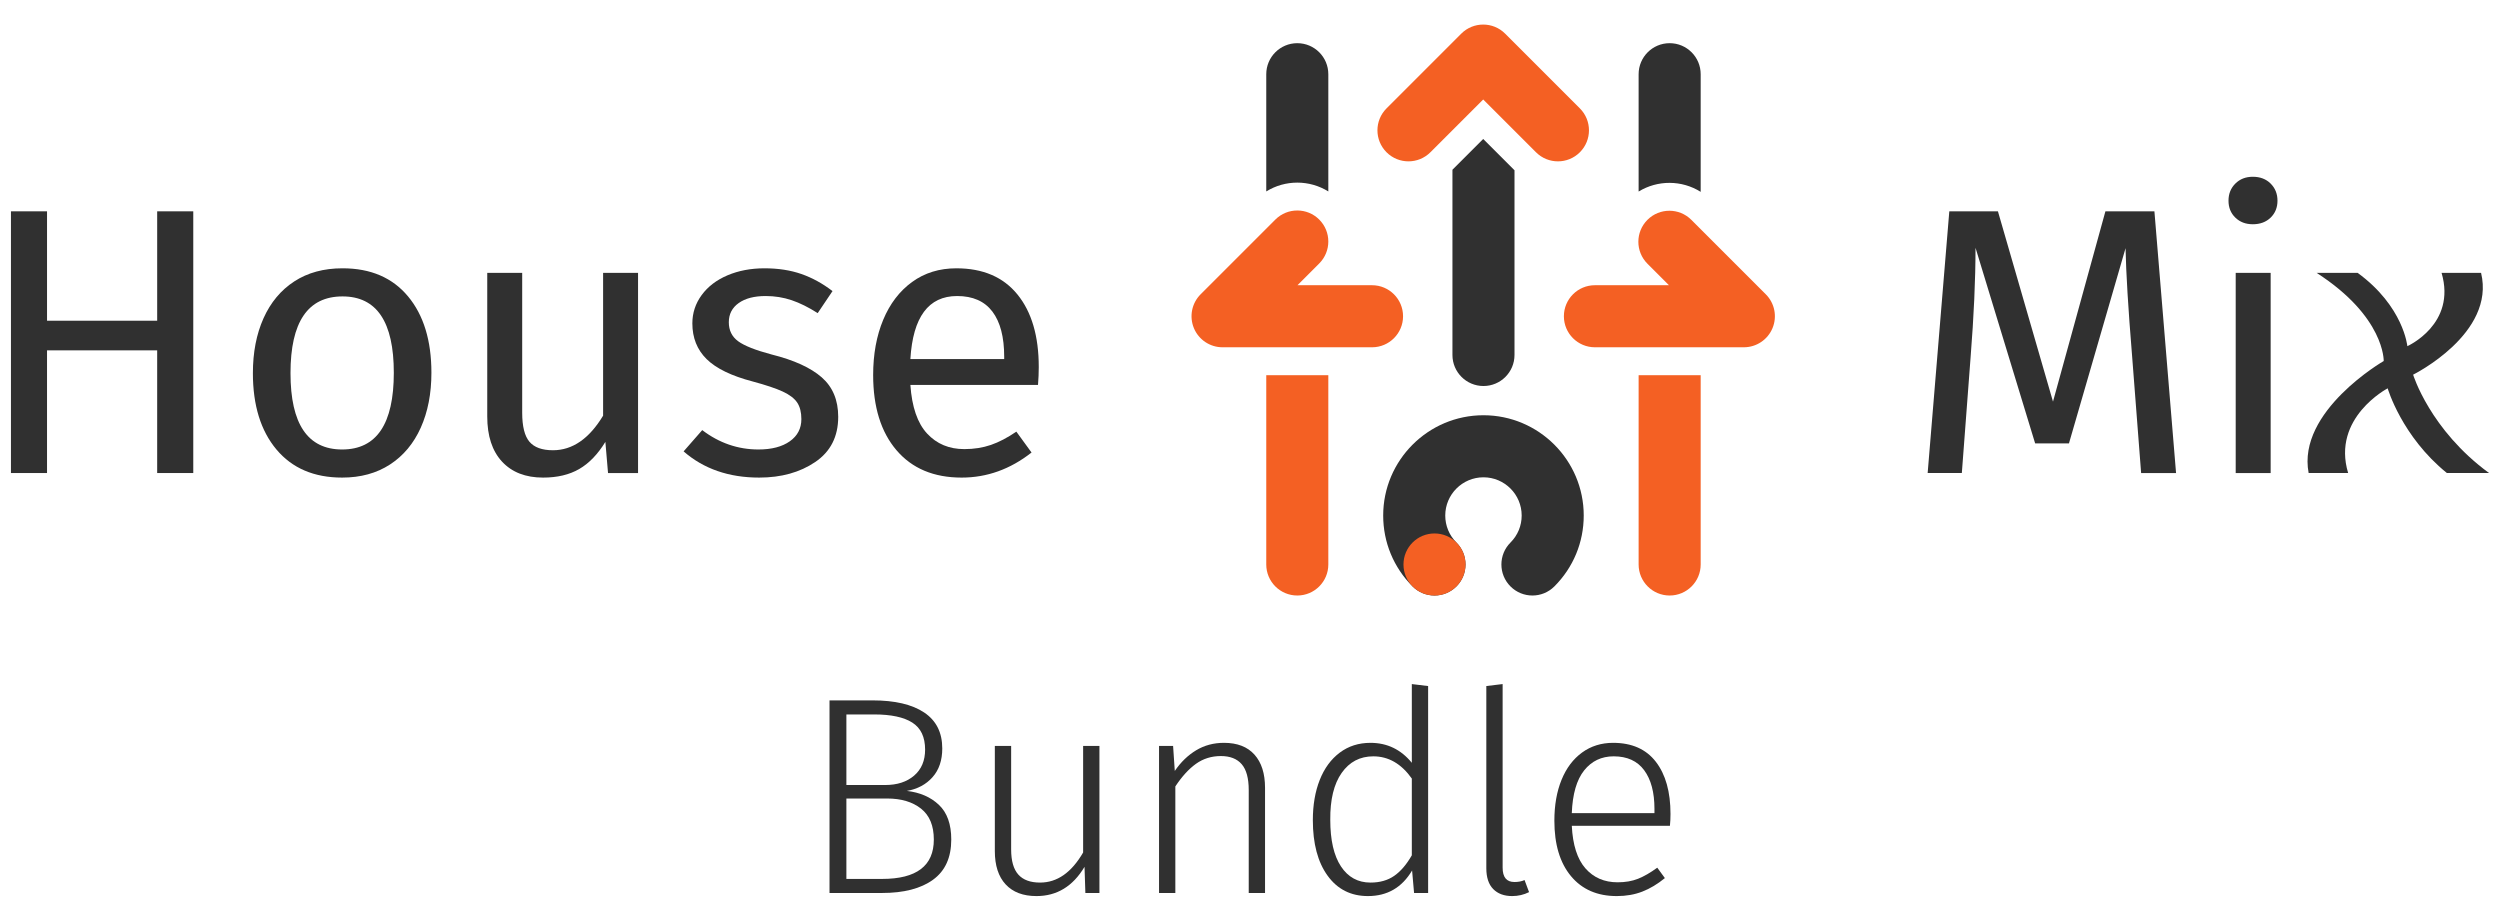
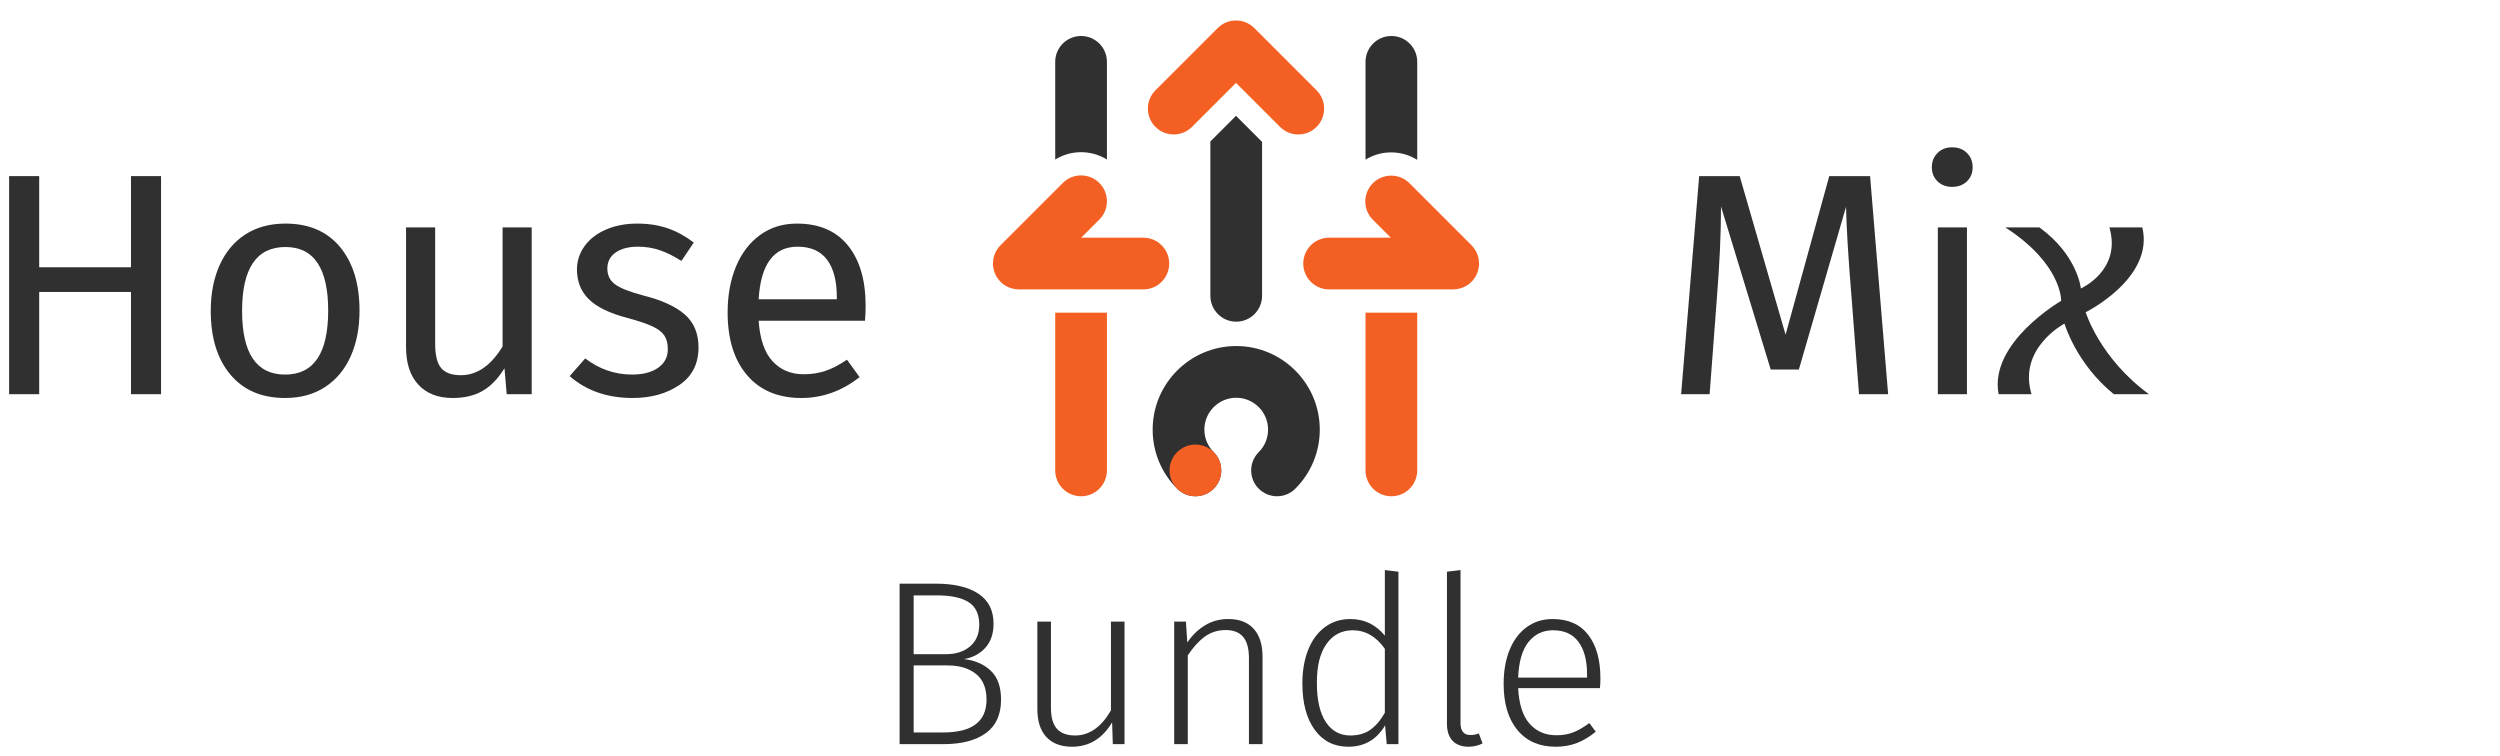
- <svg xmlns="http://www.w3.org/2000/svg" id="Layer_1" data-name="Layer 1" viewBox="0 0 500 181.291">
+ <svg xmlns="http://www.w3.org/2000/svg" id="Layer_1" data-name="Layer 1" viewBox="0 0 600 181.291">
  <defs>
    <style>
            .cls-1 {
                fill: #303030;
            }
            
            .cls-2 {
                fill: #f46023;
            }
        </style>
  </defs>
  <g>
    <path class="cls-1" d="M31.435,94.607v-24.537H9.406v24.537H2.189v-52.341h7.218v21.878h22.029v-21.878h7.218v52.341h-7.218Z" />
    <path class="cls-1" d="M81.612,59.282c3.115,3.748,4.671,8.838,4.671,15.269,0,4.153-.71,7.812-2.127,10.977-1.419,3.166-3.47,5.621-6.154,7.369s-5.875,2.621-9.572,2.621c-5.621,0-10.002-1.874-13.142-5.622-3.14-3.747-4.71-8.837-4.71-15.269,0-4.152.708-7.812,2.127-10.978,1.418-3.164,3.469-5.621,6.153-7.368,2.684-1.748,5.899-2.621,9.648-2.621,5.621,0,9.99,1.874,13.105,5.621ZM58.1,74.628c0,10.179,3.443,15.269,10.331,15.269s10.332-5.114,10.332-15.345c0-10.18-3.419-15.269-10.256-15.269-6.939,0-10.407,5.116-10.407,15.346Z" />
-     <path class="cls-1" d="M127.608,94.607h-6.002l-.532-6.229c-1.52,2.482-3.266,4.292-5.241,5.432s-4.381,1.709-7.218,1.709c-3.494,0-6.229-1.064-8.204-3.191s-2.962-5.14-2.962-9.04v-28.715h6.989v27.956c0,2.734.481,4.671,1.444,5.811.961,1.139,2.531,1.709,4.71,1.709,3.9,0,7.242-2.304,10.028-6.913v-28.563h6.989v40.034Z" />
+     <path class="cls-1" d="M127.608,94.607h-6.002l-.532-6.229c-1.52,2.482-3.266,4.292-5.241,5.432-1.975,1.139-4.381,1.709-7.218,1.709-3.494,0-6.229-1.064-8.204-3.191s-2.962-5.14-2.962-9.04v-28.715h6.989v27.956c0,2.734.481,4.671,1.444,5.811.961,1.139,2.531,1.709,4.71,1.709,3.9,0,7.242-2.304,10.028-6.913v-28.563h6.989v40.034Z" />
    <path class="cls-1" d="M160.273,54.8c2.177.76,4.254,1.899,6.229,3.419l-2.963,4.406c-1.823-1.165-3.558-2.025-5.203-2.583-1.647-.557-3.381-.836-5.204-.836-2.279,0-4.077.469-5.394,1.405-1.317.938-1.975,2.216-1.975,3.836s.62,2.886,1.862,3.798c1.24.911,3.481,1.798,6.723,2.659,4.456,1.114,7.786,2.634,9.989,4.558,2.204,1.925,3.305,4.558,3.305,7.901,0,3.95-1.533,6.964-4.596,9.04-3.064,2.077-6.799,3.115-11.205,3.115-6.078,0-11.117-1.748-15.118-5.242l3.723-4.254c3.393,2.583,7.141,3.874,11.243,3.874,2.634,0,4.722-.543,6.268-1.633,1.544-1.089,2.317-2.57,2.317-4.444,0-1.367-.279-2.469-.836-3.304-.559-.836-1.52-1.569-2.887-2.203-1.367-.632-3.368-1.303-6.002-2.013-4.254-1.114-7.331-2.608-9.229-4.482-1.899-1.873-2.849-4.254-2.849-7.141,0-2.076.62-3.962,1.861-5.66,1.24-1.696,2.963-3.013,5.166-3.95,2.203-.936,4.673-1.405,7.407-1.405s5.191.38,7.369,1.139Z" />
-     <path class="cls-1" d="M207.6,76.983h-25.525c.304,4.406,1.418,7.648,3.342,9.724,1.925,2.077,4.407,3.115,7.445,3.115,1.925,0,3.697-.278,5.317-.836,1.621-.557,3.317-1.444,5.09-2.659l3.038,4.178c-4.254,3.342-8.913,5.014-13.977,5.014-5.572,0-9.914-1.824-13.028-5.47s-4.671-8.66-4.671-15.041c0-4.152.671-7.837,2.013-11.053,1.34-3.216,3.266-5.735,5.773-7.558s5.457-2.735,8.851-2.735c5.317,0,9.393,1.748,12.23,5.242s4.254,8.331,4.254,14.509c0,1.166-.051,2.355-.151,3.571ZM200.839,71.361c0-3.95-.786-6.963-2.355-9.04-1.57-2.076-3.926-3.115-7.065-3.115-5.723,0-8.838,4.204-9.344,12.61h18.764v-.455Z" />
-   </g>
-   <g>
-     <path class="cls-1" d="M435.214,94.607h-6.989l-1.823-23.626c-.76-9.268-1.191-16.382-1.292-21.346l-11.319,39.046h-6.761l-11.927-39.123c0,6.331-.33,13.649-.987,21.954l-1.748,23.093h-6.837l4.33-52.341h9.724l11.014,38.059,10.483-38.059h9.8l4.329,52.341Z" />
-     <path class="cls-1" d="M454.131,36.72c.911.912,1.367,2.051,1.367,3.419s-.457,2.495-1.367,3.381c-.912.887-2.103,1.33-3.571,1.33-1.418,0-2.583-.443-3.494-1.33-.912-.885-1.367-2.013-1.367-3.381s.455-2.507,1.367-3.419c.911-.911,2.076-1.367,3.494-1.367,1.468,0,2.659.456,3.571,1.367ZM454.131,54.573v40.034h-6.99v-40.034h6.99Z" />
-     <path class="cls-1" d="M482.624,74.935s3.36,11.026,15.188,19.671h-8.432c-9.066-7.332-11.844-16.941-11.844-16.941,0,0-11.248,5.885-7.907,16.941h-7.901c-2.364-12.373,15.015-22.402,15.015-22.402,0,0,.263-8.821-13.421-17.632h8.204c9.207,6.711,9.944,14.661,9.944,14.661,0,0,9.868-4.38,6.843-14.661h7.901c2.948,12.172-13.591,20.363-13.591,20.363Z" />
+     <path class="cls-1" d="M207.6,76.983h-25.525c.304,4.406,1.418,7.648,3.342,9.724,1.925,2.077,4.407,3.115,7.445,3.115,1.925,0,3.697-.278,5.317-.836,1.621-.557,3.317-1.444,5.09-2.659l3.038,4.178c-4.254,3.342-8.913,5.014-13.977,5.014-5.572,0-9.914-1.824-13.028-5.47s-4.671-8.66-4.671-15.041c0-4.152.671-7.837,2.013-11.053,1.34-3.216,3.266-5.735,5.773-7.558,2.507-1.823,5.457-2.735,8.851-2.735,5.317,0,9.393,1.748,12.23,5.242,2.837,3.494,4.254,8.331,4.254,14.509,0,1.166-.051,2.355-.151,3.571ZM200.839,71.361c0-3.95-.786-6.963-2.355-9.04-1.57-2.076-3.926-3.115-7.065-3.115-5.723,0-8.838,4.204-9.344,12.61h18.764v-.455Z" />
  </g>
  <g>
    <path class="cls-1" d="M259.458,8.637c-3.428,0-6.206,2.779-6.206,6.206v23.445c3.792-2.353,8.62-2.353,12.412,0V14.843c0-3.427-2.778-6.206-6.206-6.206Z" />
    <path class="cls-1" d="M340.136,38.371V14.843c0-3.427-2.778-6.206-6.206-6.206s-6.206,2.779-6.206,6.206v23.466c3.802-2.333,8.629-2.314,12.412.062Z" />
    <path class="cls-1" d="M296.642,27.795l-6.154,6.154v37.047c0,3.427,2.778,6.206,6.206,6.206s6.206-2.779,6.206-6.206v-36.943l-6.258-6.258Z" />
    <path class="cls-1" d="M306.486,119.103c-1.589,0-3.177-.606-4.389-1.818-2.423-2.424-2.423-6.353.001-8.777,1.442-1.442,2.237-3.361,2.237-5.404,0-4.215-3.428-7.643-7.642-7.643s-7.642,3.428-7.642,7.643c0,2.042.795,3.961,2.237,5.404,2.424,2.424,2.424,6.353.001,8.777-2.424,2.424-6.353,2.424-8.777.001-3.788-3.787-5.874-8.823-5.874-14.182,0-11.058,8.996-20.055,20.054-20.055s20.054,8.997,20.054,20.055c0,5.358-2.086,10.394-5.874,14.182-1.212,1.211-2.8,1.817-4.388,1.817Z" />
    <circle class="cls-2" cx="286.901" cy="112.898" r="6.206" />
    <path class="cls-2" d="M274.404,69.456h-29.893c-2.51,0-4.773-1.512-5.733-3.831-.961-2.319-.43-4.988,1.345-6.763l14.947-14.947c2.422-2.423,6.354-2.423,8.776,0,2.424,2.424,2.424,6.353,0,8.777l-4.351,4.352h14.91c3.428,0,6.206,2.779,6.206,6.206s-2.778,6.206-6.206,6.206Z" />
    <path class="cls-2" d="M348.772,69.456h-29.789c-3.428,0-6.206-2.779-6.206-6.206s2.778-6.206,6.206-6.206h14.806l-4.299-4.3c-2.424-2.424-2.424-6.353,0-8.777,2.422-2.423,6.354-2.423,8.776,0l14.894,14.894c1.776,1.775,2.307,4.444,1.345,6.763-.96,2.319-3.223,3.831-5.733,3.831Z" />
    <path class="cls-2" d="M311.588,32.272c-1.588,0-3.177-.606-4.388-1.818l-10.559-10.558-10.559,10.558c-2.422,2.423-6.354,2.423-8.776,0-2.424-2.424-2.424-6.353,0-8.777l14.947-14.947c2.422-2.423,6.354-2.423,8.776,0l14.947,14.947c2.424,2.424,2.424,6.353,0,8.777-1.211,1.212-2.8,1.818-4.388,1.818Z" />
    <path class="cls-2" d="M253.252,75.041v37.856c0,3.427,2.778,6.206,6.206,6.206s6.206-2.779,6.206-6.206v-37.856h-12.412Z" />
    <path class="cls-2" d="M327.724,75.041v37.856c0,3.427,2.778,6.206,6.206,6.206s6.206-2.779,6.206-6.206v-37.856h-12.412Z" />
  </g>
  <g>
-     <path class="cls-1" d="M187.778,160.967c1.649,1.556,2.474,3.872,2.474,6.945,0,3.599-1.218,6.28-3.654,8.041-2.438,1.763-5.83,2.643-10.179,2.643h-10.516v-38.52h8.604c4.461,0,7.901.806,10.319,2.418,2.418,1.612,3.627,4.012,3.627,7.198,0,2.362-.646,4.274-1.94,5.736-1.293,1.462-3.009,2.381-5.146,2.755,2.624.301,4.761,1.228,6.411,2.784ZM169.277,142.888v14.115h7.76c2.399,0,4.33-.627,5.792-1.884,1.463-1.256,2.193-2.989,2.193-5.202,0-2.511-.853-4.311-2.559-5.398-1.706-1.087-4.245-1.631-7.619-1.631h-5.567ZM186.765,167.912c0-2.774-.853-4.836-2.559-6.186s-3.964-2.024-6.776-2.024h-8.153v16.083h7.142c6.897,0,10.347-2.624,10.347-7.873Z" />
-     <path class="cls-1" d="M219.886,178.596h-2.812l-.169-5.23c-2.325,3.9-5.53,5.849-9.616,5.849-2.662,0-4.715-.778-6.157-2.334-1.443-1.555-2.165-3.776-2.165-6.664v-21.031h3.262v20.694c0,2.287.477,3.964,1.434,5.033.956,1.068,2.408,1.603,4.358,1.603,3.411,0,6.278-2.005,8.604-6.017v-21.312h3.262v29.41Z" />
-     <path class="cls-1" d="M250.899,150.929c1.406,1.574,2.109,3.787,2.109,6.636v21.031h-3.262v-20.581c0-2.362-.469-4.086-1.406-5.174-.938-1.086-2.324-1.63-4.161-1.63-1.875,0-3.534.516-4.977,1.546-1.443,1.031-2.821,2.54-4.133,4.527v21.312h-3.262v-29.41h2.812l.338,5.004c1.199-1.761,2.623-3.139,4.273-4.133,1.649-.993,3.505-1.49,5.567-1.49,2.661,0,4.695.787,6.101,2.362Z" />
-     <path class="cls-1" d="M285.625,137.208v41.388h-2.812l-.394-4.498c-2.024,3.412-4.968,5.117-8.828,5.117-3.412,0-6.102-1.358-8.07-4.077-1.968-2.718-2.952-6.419-2.952-11.106,0-3.037.459-5.717,1.378-8.041.918-2.324,2.249-4.142,3.992-5.455,1.744-1.312,3.796-1.968,6.158-1.968,3.336,0,6.092,1.331,8.267,3.993v-15.746l3.262.394ZM278.848,175.166c1.293-.9,2.464-2.268,3.515-4.105v-15.352c-2.101-2.961-4.668-4.442-7.704-4.442-2.662,0-4.771,1.106-6.326,3.318-1.557,2.212-2.315,5.342-2.278,9.391,0,4.049.712,7.151,2.138,9.307,1.424,2.156,3.393,3.233,5.904,3.233,1.874,0,3.458-.45,4.752-1.35Z" />
-     <path class="cls-1" d="M298.642,177.809c-.919-.937-1.378-2.324-1.378-4.162v-36.44l3.262-.394v36.721c0,1.912.787,2.868,2.361,2.868.787,0,1.462-.131,2.024-.394l.9,2.418c-1.051.525-2.175.788-3.374.788-1.612,0-2.878-.469-3.796-1.406Z" />
-     <path class="cls-1" d="M333.985,165.156h-19.625c.186,3.824,1.096,6.664,2.727,8.52,1.631,1.855,3.776,2.784,6.439,2.784,1.536,0,2.896-.234,4.076-.703,1.182-.468,2.465-1.209,3.853-2.221l1.519,2.081c-1.462,1.2-2.962,2.1-4.499,2.699-1.538.599-3.243.9-5.117.9-3.899,0-6.955-1.331-9.166-3.993-2.213-2.662-3.318-6.354-3.318-11.078,0-3.111.478-5.839,1.435-8.182.956-2.342,2.324-4.161,4.104-5.455s3.853-1.94,6.214-1.94c3.749,0,6.598,1.265,8.548,3.796,1.949,2.53,2.924,6.008,2.924,10.431,0,.825-.037,1.612-.112,2.362ZM330.892,161.782c0-3.298-.685-5.877-2.053-7.732-1.369-1.856-3.402-2.784-6.102-2.784-2.437,0-4.405.938-5.904,2.812-1.5,1.875-2.325,4.724-2.474,8.548h16.532v-.844Z" />
+     <path class="cls-1" d="M237.778,160.967c1.649,1.556,2.474,3.872,2.474,6.945,0,3.599-1.218,6.28-3.654,8.041-2.438,1.763-5.83,2.643-10.179,2.643h-10.516v-38.52h8.604c4.461,0,7.901.806,10.319,2.418,2.418,1.612,3.627,4.012,3.627,7.198,0,2.362-.646,4.274-1.94,5.736-1.293,1.462-3.009,2.381-5.146,2.755,2.624.301,4.761,1.228,6.411,2.784ZM219.277,142.888v14.115h7.76c2.399,0,4.33-.627,5.792-1.884,1.463-1.256,2.193-2.989,2.193-5.202,0-2.511-.853-4.311-2.559-5.398-1.706-1.087-4.245-1.631-7.619-1.631h-5.567ZM236.765,167.912c0-2.774-.853-4.836-2.559-6.186s-3.964-2.024-6.776-2.024h-8.153v16.083h7.142c6.897,0,10.347-2.624,10.347-7.873Z" />
+     <path class="cls-1" d="M269.886,178.596h-2.812l-.169-5.23c-2.325,3.9-5.53,5.849-9.616,5.849-2.662,0-4.715-.778-6.157-2.334-1.443-1.555-2.165-3.776-2.165-6.664v-21.031h3.262v20.694c0,2.287.477,3.964,1.434,5.033.956,1.068,2.408,1.603,4.358,1.603,3.411,0,6.278-2.005,8.604-6.017v-21.312h3.262v29.41Z" />
+     <path class="cls-1" d="M300.899,150.929c1.406,1.574,2.109,3.787,2.109,6.636v21.031h-3.262v-20.581c0-2.362-.469-4.086-1.406-5.174-.938-1.086-2.324-1.63-4.161-1.63-1.875,0-3.534.516-4.977,1.546-1.443,1.031-2.821,2.54-4.133,4.527v21.312h-3.262v-29.41h2.812l.338,5.004c1.199-1.761,2.623-3.139,4.273-4.133,1.649-.993,3.505-1.49,5.567-1.49,2.661,0,4.695.787,6.101,2.362Z" />
+     <path class="cls-1" d="M335.625,137.208v41.388h-2.812l-.394-4.498c-2.024,3.412-4.968,5.117-8.828,5.117-3.412,0-6.102-1.358-8.07-4.077-1.968-2.718-2.952-6.419-2.952-11.106,0-3.037.459-5.717,1.378-8.041.918-2.324,2.249-4.142,3.992-5.455,1.744-1.312,3.796-1.968,6.158-1.968,3.336,0,6.092,1.331,8.267,3.993v-15.746l3.262.394ZM328.848,175.166c1.293-.9,2.464-2.268,3.515-4.105v-15.352c-2.101-2.961-4.668-4.442-7.704-4.442-2.662,0-4.771,1.106-6.326,3.318-1.557,2.212-2.315,5.342-2.278,9.391,0,4.049.712,7.151,2.138,9.307,1.424,2.156,3.393,3.233,5.904,3.233,1.874,0,3.458-.45,4.752-1.35Z" />
+     <path class="cls-1" d="M348.642,177.809c-.919-.937-1.378-2.324-1.378-4.162v-36.44l3.262-.394v36.721c0,1.912.787,2.868,2.361,2.868.787,0,1.462-.131,2.024-.394l.9,2.418c-1.051.525-2.175.788-3.374.788-1.612,0-2.878-.469-3.796-1.406Z" />
+     <path class="cls-1" d="M383.985,165.156h-19.625c.186,3.824,1.096,6.664,2.727,8.52,1.631,1.855,3.776,2.784,6.439,2.784,1.536,0,2.896-.234,4.076-.703,1.182-.468,2.465-1.209,3.853-2.221l1.519,2.081c-1.462,1.2-2.962,2.1-4.499,2.699-1.538.599-3.243.9-5.117.9-3.899,0-6.955-1.331-9.166-3.993-2.213-2.662-3.318-6.354-3.318-11.078,0-3.111.478-5.839,1.435-8.182.956-2.342,2.324-4.161,4.104-5.455s3.853-1.94,6.214-1.94c3.749,0,6.598,1.265,8.548,3.796,1.949,2.53,2.924,6.008,2.924,10.431,0,.825-.037,1.612-.112,2.362ZM380.892,161.782c0-3.298-.685-5.877-2.053-7.732-1.369-1.856-3.402-2.784-6.102-2.784-2.437,0-4.405.938-5.904,2.812-1.5,1.875-2.325,4.724-2.474,8.548h16.532v-.844Z" />
+   </g>
+   <g>
+     <path class="cls-1" d="M453.153,94.607h-6.989l-1.823-23.626c-.76-9.268-1.191-16.382-1.292-21.346l-11.319,39.046h-6.761l-11.927-39.123c0,6.331-.33,13.649-.987,21.954l-1.748,23.093h-6.837l4.33-52.341h9.724l11.014,38.059,10.483-38.059h9.8l4.329,52.341Z" />
+     <path class="cls-1" d="M472.07,36.72c.911.912,1.367,2.051,1.367,3.419s-.457,2.495-1.367,3.381c-.912.887-2.103,1.33-3.571,1.33-1.418,0-2.583-.443-3.494-1.33-.912-.885-1.367-2.013-1.367-3.381s.455-2.507,1.367-3.419c.911-.911,2.076-1.367,3.494-1.367,1.468,0,2.659.456,3.571,1.367ZM472.07,54.573v40.034h-6.99v-40.034h6.99Z" />
+     <path class="cls-1" d="M500.562,74.935s3.36,11.026,15.188,19.671h-8.432c-9.066-7.332-11.844-16.941-11.844-16.941,0,0-11.248,5.885-7.907,16.941h-7.901c-2.364-12.373,15.015-22.402,15.015-22.402,0,0,.263-8.821-13.421-17.632h8.204c9.207,6.711,9.944,14.661,9.944,14.661,0,0,9.868-4.38,6.843-14.661h7.901c2.948,12.172-13.591,20.363-13.591,20.363Z" />
  </g>
</svg>
